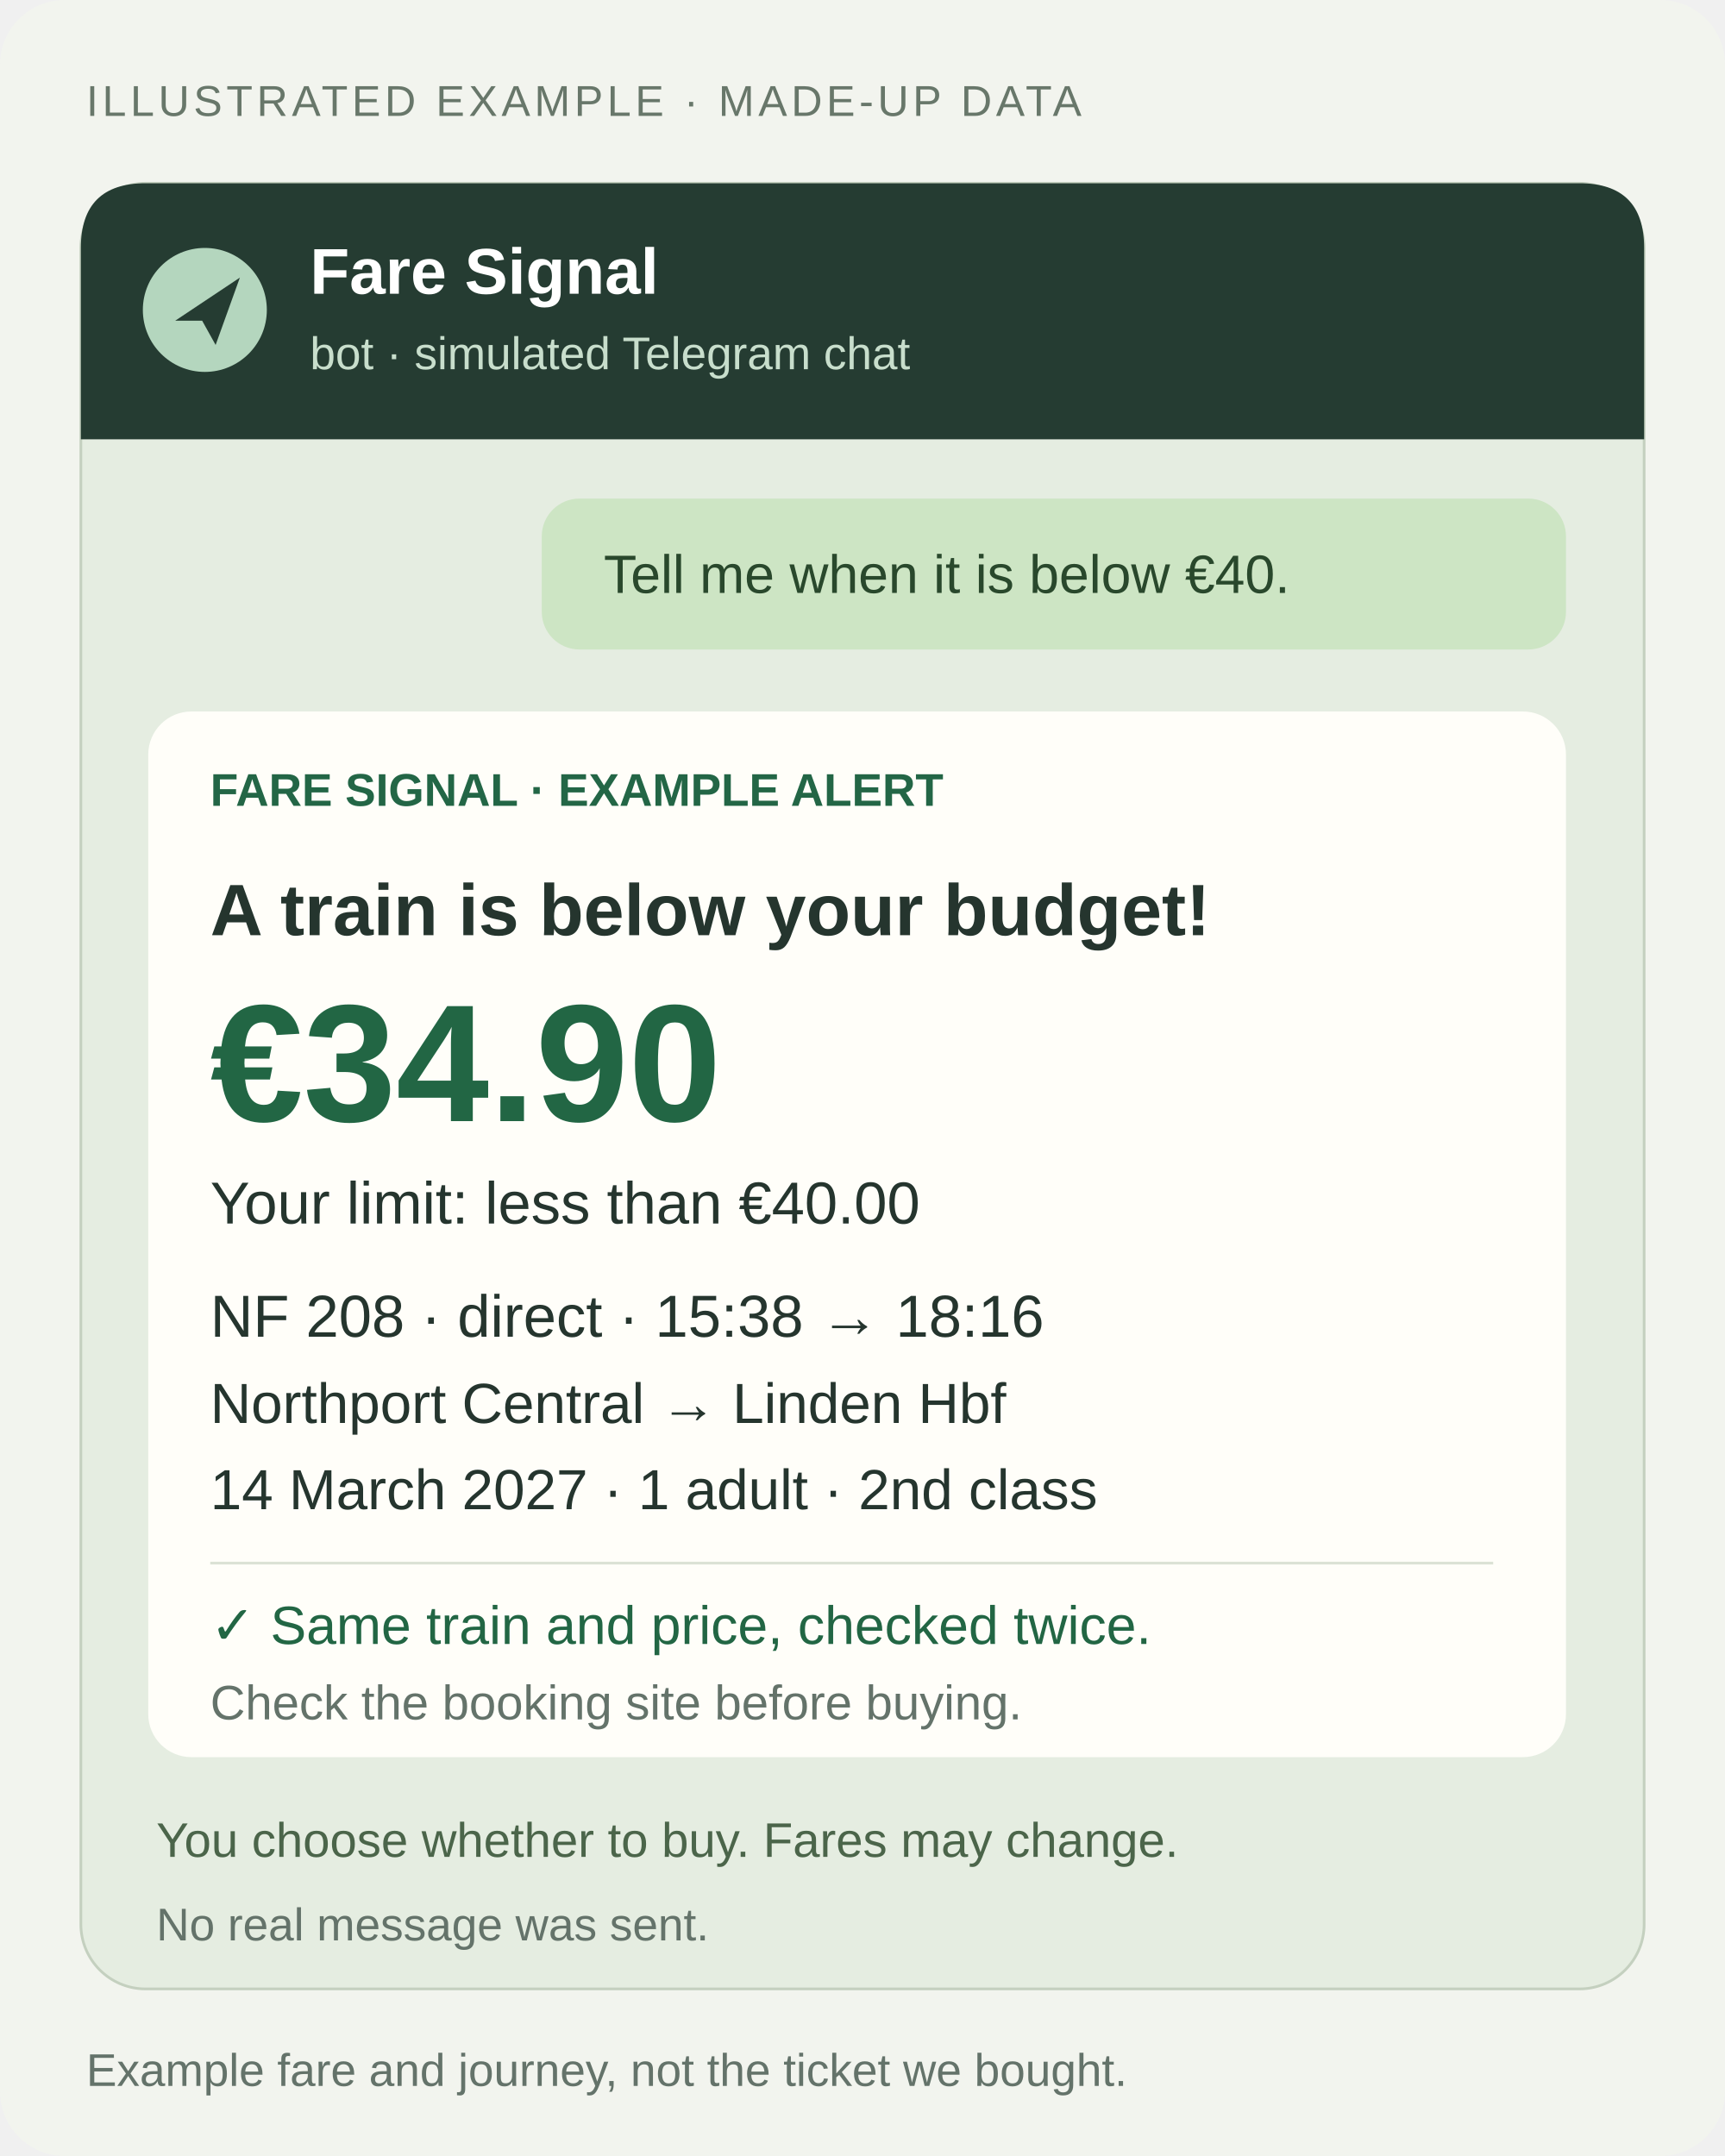
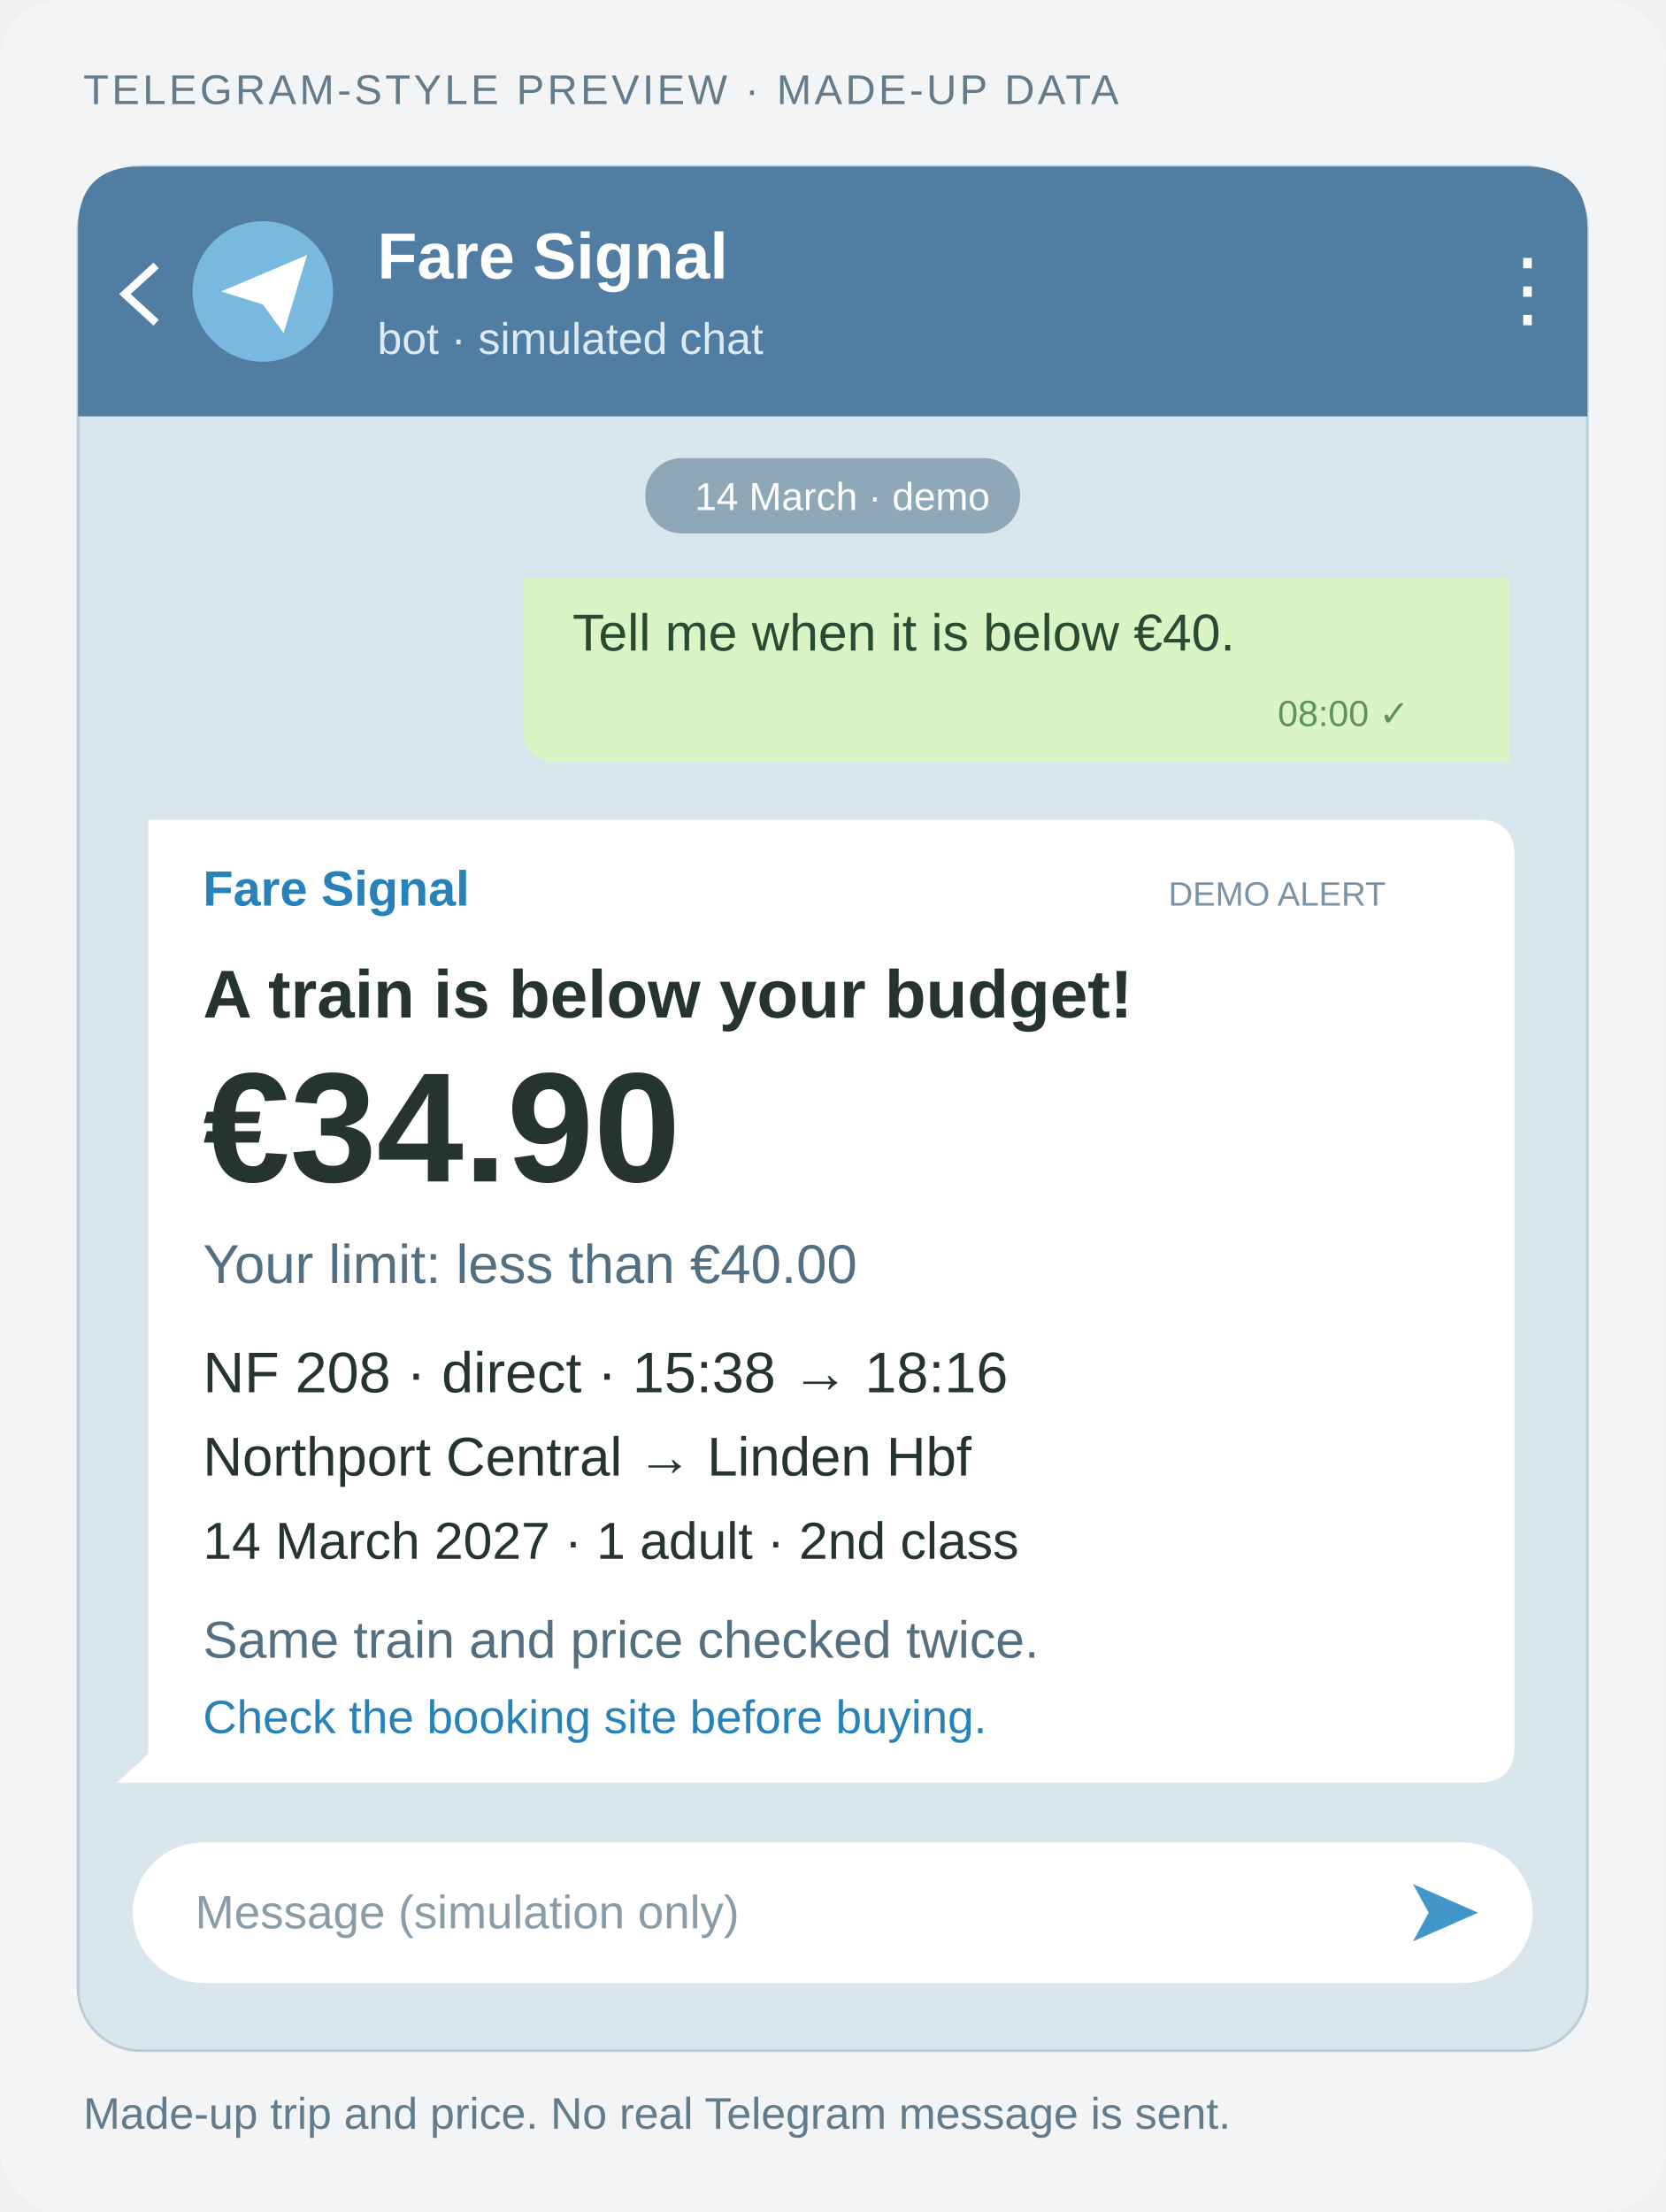
- <svg xmlns="http://www.w3.org/2000/svg" width="640" height="800" viewBox="0 0 640 800" role="img" aria-labelledby="title desc">
-   <style>text{font-family:Arial,Helvetica,sans-serif}.muted{fill:#64736a}.ink{fill:#25352e}.green{fill:#226644}</style>
-   <rect width="640" height="800" rx="24" fill="#f2f4ee" />
-   <text x="32" y="43" font-size="16" letter-spacing="1.5" fill="#68776a">ILLUSTRATED EXAMPLE · MADE-UP DATA</text>
-   <rect x="30" y="68" width="580" height="670" rx="24" fill="#e5ede1" stroke="#c4d0bf" />
-   <path d="M54 68H586Q610 68 610 92V163H30V92Q30 68 54 68" fill="#253c32" />
-   <circle cx="76" cy="115" r="23" fill="#b4d6be" />
-   <path d="M65 119L89 103L80 128L75 119L65 119Z" fill="#253c32" />
-   <text x="115" y="109" font-size="24" font-weight="700" fill="#fff">Fare Signal</text>
-   <text x="115" y="137" font-size="17" fill="#c8decc">bot · simulated Telegram chat</text>
-   <rect x="201" y="185" width="380" height="56" rx="14" fill="#cde5c4" />
-   <text x="224" y="220" font-size="20" fill="#29482c">Tell me when it is below €40.</text>
-   <rect x="55" y="264" width="526" height="388" rx="16" fill="#fffef9" />
-   <text x="78" y="299" font-size="17" fill="#236646" font-weight="700">FARE SIGNAL · EXAMPLE ALERT</text>
-   <text x="78" y="347" font-size="27" font-weight="700" fill="#25352e">A train is below your budget!</text>
-   <text x="78" y="416" font-size="62" font-weight="700" fill="#226644">€34.90</text>
-   <text x="78" y="454" font-size="22" fill="#25352e">Your limit: less than €40.00</text>
-   <text x="78" y="496" font-size="22" fill="#25352e">NF 208 · direct · 15:38 → 18:16</text>
-   <text x="78" y="528" font-size="21" fill="#25352e">Northport Central → Linden Hbf</text>
-   <text x="78" y="560" font-size="21" fill="#25352e">14 March 2027 · 1 adult · 2nd class</text>
-   <path d="M78 580H554" stroke="#dbe2d5" />
-   <text x="78" y="610" font-size="20" fill="#226644">✓ Same train and price, checked twice.</text>
-   <text x="78" y="638" font-size="18" fill="#64736a">Check the booking site before buying.</text>
-   <text x="58" y="689" font-size="18" fill="#4b654a">You choose whether to buy. Fares may change.</text>
-   <text x="58" y="720" font-size="17" fill="#64736a">No real message was sent.</text>
-   <text x="32" y="774" font-size="17" fill="#64736a">Example fare and journey, not the ticket we bought.</text>
+ <svg xmlns="http://www.w3.org/2000/svg" width="640" height="850" viewBox="0 0 640 850" role="img" aria-labelledby="title desc">
+   <style>text{font-family:Arial,Helvetica,sans-serif}</style>
+   <rect width="640" height="850" rx="24" fill="#f2f4f5" />
+   <text x="32" y="40" font-size="16" letter-spacing="1.2" fill="#647b8b">TELEGRAM-STYLE PREVIEW · MADE-UP DATA</text>
+   <rect x="30" y="64" width="580" height="724" rx="24" fill="#dae6ee" stroke="#b8ccd9" />
+   <path d="M54 64H586Q610 64 610 88V160H30V88Q30 64 54 64" fill="#517da2" />
+   <path d="M60 102L48 113L60 124" fill="none" stroke="white" stroke-width="3" />
+   <circle cx="101" cy="112" r="27" fill="#79b9df" />
+   <path d="M85 112L118 98L109 128L101 117L85 112Z" fill="white" />
+   <text x="145" y="107" font-size="25" font-weight="700" fill="white">Fare Signal</text>
+   <text x="145" y="136" font-size="17" fill="#dceaf5">bot · simulated chat</text>
+   <text x="571" y="122" font-size="32" fill="white">⋮</text>
+   <rect x="248" y="176" width="144" height="29" rx="14" fill="#8fa8b8" />
+   <text x="267" y="196" font-size="15" fill="white">14 March · demo</text>
+   <path d="M201 222H580V293H215Q201 293 201 279Z" fill="#d9f5c5" />
+   <text x="220" y="250" font-size="20" fill="#294b33">Tell me when it is below €40.</text>
+   <text x="491" y="279" font-size="14" fill="#61925e">08:00 ✓</text>
+   <path d="M57 315H568Q582 315 582 329V671Q582 685 568 685H45L57 674Z" fill="white" />
+   <text x="78" y="348" font-size="19" font-weight="700" fill="#2682b9">Fare Signal</text>
+   <text x="449" y="348" font-size="13" fill="#7a94a5">DEMO ALERT</text>
+   <text x="78" y="391" font-size="26" font-weight="700" fill="#25352e">A train is below your budget!</text>
+   <text x="78" y="454" font-size="60" font-weight="700" fill="#25352e">€34.90</text>
+   <text x="78" y="493" font-size="21" fill="#536f81">Your limit: less than €40.00</text>
+   <text x="78" y="535" font-size="22" fill="#25352e">NF 208 · direct · 15:38 → 18:16</text>
+   <text x="78" y="567" font-size="21" fill="#25352e">Northport Central → Linden Hbf</text>
+   <text x="78" y="599" font-size="20" fill="#25352e">14 March 2027 · 1 adult · 2nd class</text>
+   <text x="78" y="637" font-size="20" fill="#536f81">Same train and price checked twice.</text>
+   <text x="78" y="666" font-size="18" fill="#2682b9">Check the booking site before buying.</text>
+   <rect x="51" y="708" width="538" height="54" rx="27" fill="white" />
+   <text x="75" y="741" font-size="18" fill="#899da9">Message (simulation only)</text>
+   <path d="M543 724L568 735L543 746L549 735Z" fill="#4296ca" />
+   <text x="32" y="818" font-size="17" fill="#647b8b">Made-up trip and price. No real Telegram message is sent.</text>
</svg>
